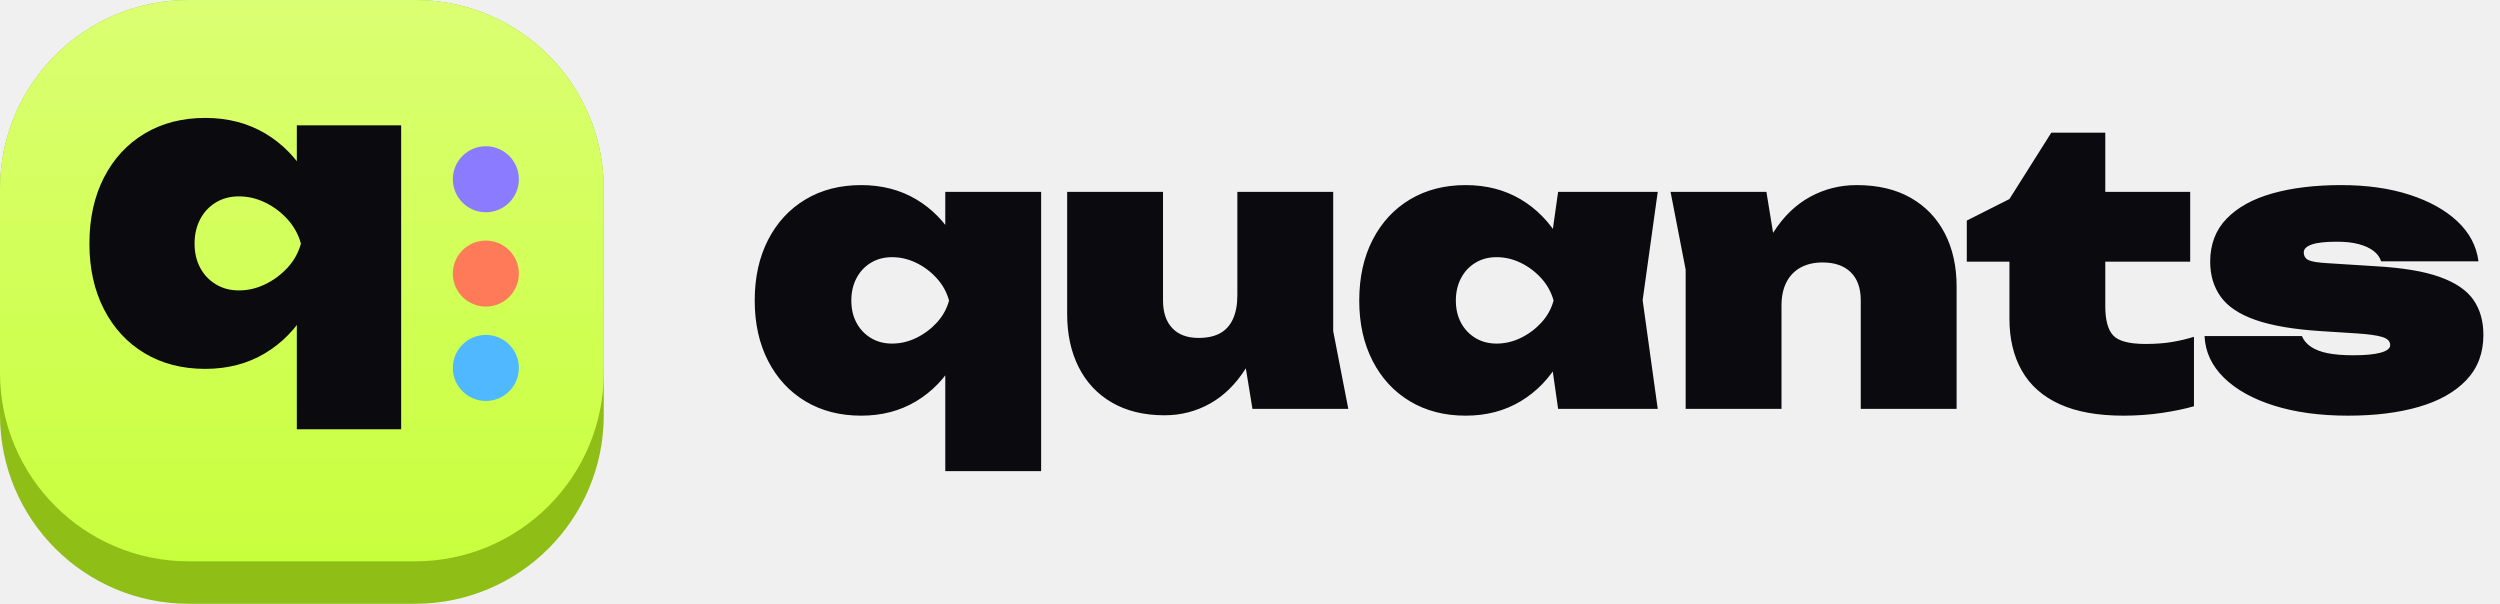
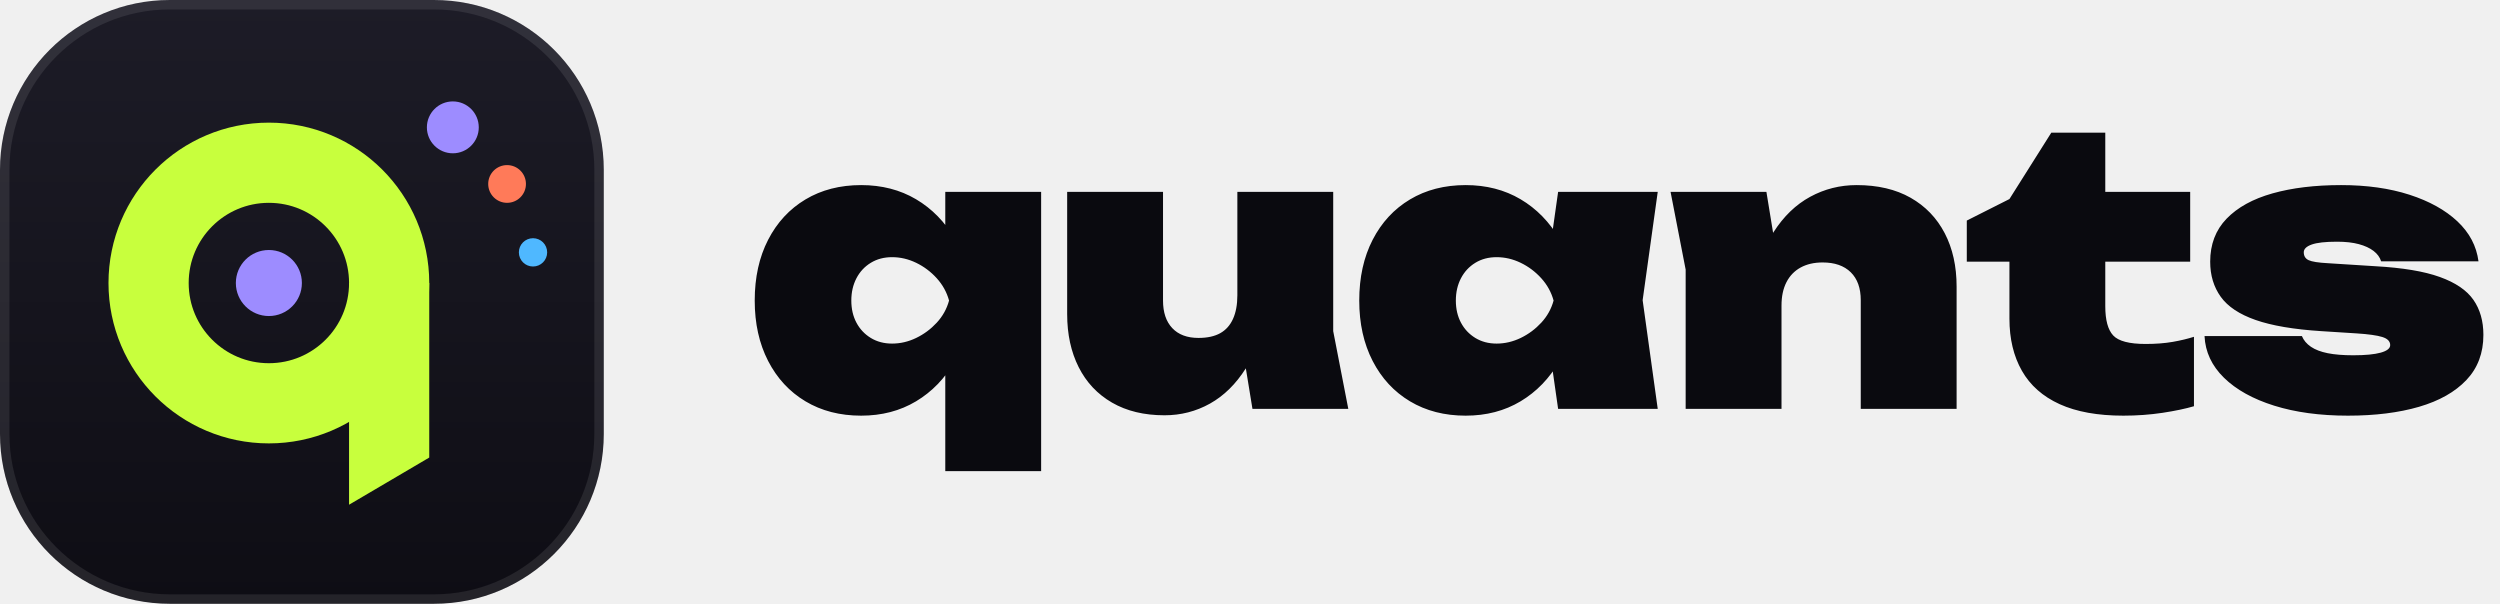
<svg xmlns="http://www.w3.org/2000/svg" viewBox="0 0 530 128" role="img" aria-label="quants">
-   <g transform="translate(0 0)">
+   <g>
    <defs>
-       <linearGradient id="lf" x1="0" y1="0" x2="0" y2="1">
-         <stop offset="0" stop-color="#DBFF72" />
-         <stop offset="1" stop-color="#C8FF3D" />
+       <linearGradient id="lt" x1="0" y1="0" x2="0" y2="1">
+         <stop offset="0" stop-color="#1D1C27" />
+         <stop offset="1" stop-color="#0E0D14" />
      </linearGradient>
    </defs>
-     <rect width="128" height="128" rx="40" fill="#8FBF16" />
-     <rect width="128" height="119" rx="40" fill="url(#lf)" />
-     <g transform="translate(52 58) scale(0.8707) translate(-40.65 21.40)">
-       <path d="M78.6 -57.5V16.5H53.2V-16.0L54.2 -21.5V-40.5L53.2 -43.3V-57.5ZM60.7 -28.7Q59.7 -19.5 55.75 -12.65Q51.8 -5.8 45.45 -2Q39.1 1.8 30.9 1.8Q22.5 1.8 16.15 -2Q9.8 -5.8 6.25 -12.7Q2.7 -19.6 2.7 -28.7Q2.7 -37.9 6.25 -44.8Q9.8 -51.7 16.15 -55.5Q22.5 -59.3 30.9 -59.3Q39.1 -59.3 45.45 -55.55Q51.8 -51.8 55.8 -44.95Q59.8 -38.1 60.7 -28.7ZM28.3 -28.7Q28.3 -25.4 29.65 -22.85Q31.0 -20.3 33.45 -18.8Q35.9 -17.3 39.1 -17.3Q42.4 -17.3 45.5 -18.8Q48.6 -20.3 50.95 -22.85Q53.3 -25.4 54.2 -28.7Q53.3 -32.0 50.95 -34.6Q48.6 -37.2 45.5 -38.7Q42.4 -40.2 39.1 -40.2Q35.9 -40.2 33.45 -38.7Q31.0 -37.2 29.65 -34.6Q28.3 -32.0 28.3 -28.7Z" fill="#0A0A0F" />
-     </g>
-     <circle cx="103" cy="38" r="7" fill="#8B7BFF" />
-     <circle cx="103" cy="58" r="7" fill="#FF7A59" />
-     <circle cx="103" cy="78" r="7" fill="#4FB8FF" />
+     <rect width="128" height="128" rx="36" fill="url(#lt)" />
+     <rect x="1" y="1" width="126" height="126" rx="35" fill="none" stroke="#FFFFFF" stroke-opacity="0.09" stroke-width="2" />
+     <circle cx="57" cy="60" r="25.5" fill="none" stroke="#C8FF3D" stroke-width="17" />
+     <path d="M74 60 H91 V97 L74 107 Z" fill="#C8FF3D" />
+     <circle cx="57" cy="60" r="7" fill="#9D8CFF" />
+     <circle cx="96" cy="27" r="5.5" fill="#9D8CFF" />
+     <circle cx="107.5" cy="39" r="4" fill="#FF7A59" />
+     <circle cx="113" cy="53.5" r="3" fill="#4FB8FF" />
  </g>
  <g transform="translate(157.84 86.68) scale(0.8)">
    <path d="M78.6 -57.5V16.5H53.2V-16.0L54.2 -21.5V-40.5L53.2 -43.3V-57.5ZM60.7 -28.7Q59.7 -19.5 55.75 -12.65Q51.8 -5.8 45.45 -2Q39.1 1.8 30.9 1.8Q22.5 1.8 16.15 -2Q9.8 -5.8 6.25 -12.7Q2.7 -19.6 2.7 -28.7Q2.7 -37.9 6.25 -44.8Q9.8 -51.7 16.15 -55.5Q22.5 -59.3 30.9 -59.3Q39.1 -59.3 45.45 -55.55Q51.8 -51.8 55.8 -44.95Q59.8 -38.1 60.7 -28.7ZM28.3 -28.7Q28.3 -25.4 29.65 -22.85Q31.0 -20.3 33.45 -18.8Q35.9 -17.3 39.1 -17.3Q42.4 -17.3 45.5 -18.8Q48.6 -20.3 50.95 -22.85Q53.3 -25.4 54.2 -28.7Q53.3 -32.0 50.95 -34.6Q48.6 -37.2 45.5 -38.7Q42.4 -40.2 39.1 -40.2Q35.9 -40.2 33.45 -38.7Q31.0 -37.2 29.65 -34.6Q28.3 -32.0 28.3 -28.7Z M111.3 1.7Q103.2 1.7 97.4 -1.65Q91.6 -5.0 88.55 -11.05Q85.5 -17.1 85.5 -25.1V-57.5H110.9V-28.7Q110.9 -24.0 113.35 -21.4Q115.8 -18.8 120.3 -18.8Q123.8 -18.8 126.05 -20.05Q128.3 -21.3 129.45 -23.85Q130.6 -26.4 130.6 -30.1L138.1 -26.3Q136.8 -17.0 132.85 -10.75Q128.9 -4.5 123.35 -1.4Q117.8 1.7 111.3 1.7ZM134.6 0.0 130.6 -24.5V-57.5H156.0V-20.6L160.0 0.0Z M215.6 0.0 212.7 -20.3 215.6 -28.7 212.7 -37.0 215.6 -57.5H242L238 -28.8L242 0.0ZM220.9 -28.7Q219.9 -19.5 215.95 -12.65Q212 -5.8 205.65 -2Q199.3 1.8 191.1 1.8Q182.7 1.8 176.35 -2Q170 -5.8 166.45 -12.7Q162.9 -19.6 162.9 -28.7Q162.9 -37.9 166.45 -44.8Q170 -51.7 176.35 -55.5Q182.7 -59.3 191.1 -59.3Q199.3 -59.3 205.65 -55.55Q212 -51.8 216 -44.95Q220 -38.1 220.9 -28.7ZM188.5 -28.7Q188.5 -25.4 189.85 -22.85Q191.2 -20.3 193.65 -18.8Q196.1 -17.3 199.3 -17.3Q202.6 -17.3 205.7 -18.8Q208.8 -20.3 211.15 -22.85Q213.5 -25.4 214.4 -28.7Q213.5 -32.0 211.15 -34.6Q208.8 -37.2 205.7 -38.7Q202.6 -40.2 199.3 -40.2Q196.1 -40.2 193.65 -38.7Q191.2 -37.2 189.85 -34.6Q188.5 -32.0 188.5 -28.7Z M245.4 -57.5H270.8L274.8 -33.0V0.0H249.4V-36.9ZM294.7 -59.3Q303.1 -59.3 309.0 -55.95Q314.9 -52.6 318.05 -46.55Q321.2 -40.5 321.2 -32.4V0.0H295.8V-28.8Q295.8 -33.6 293.15 -36.2Q290.5 -38.8 285.7 -38.8Q282.3 -38.8 279.85 -37.45Q277.4 -36.1 276.1 -33.55Q274.8 -31.0 274.8 -27.4L267.3 -31.2Q268.7 -40.6 272.7 -46.85Q276.7 -53.1 282.4 -56.2Q288.1 -59.3 294.7 -59.3Z M323.9 -39.0V-49.9L335.2 -55.6L346.3 -73.2H360.6V-57.5H383.1V-39.0H360.6V-27.2Q360.6 -21.7 362.7 -19.45Q364.8 -17.2 371.3 -17.2Q375.3 -17.2 378.45 -17.75Q381.6 -18.3 384.1 -19.1V-0.7Q380.7 0.3 375.75 1.05Q370.8 1.8 365.4 1.8Q355.2 1.8 348.5 -1.25Q341.8 -4.3 338.5 -10.1Q335.2 -15.9 335.2 -23.9V-39.0Z M460.8 -19.6Q460.8 -12.4 456.3 -7.65Q451.8 -2.9 443.75 -0.55Q435.7 1.8 424.9 1.8Q413.8 1.8 405.35 -0.85Q396.9 -3.5 392.05 -8.25Q387.2 -13.0 386.9 -19.3H412.7Q413.4 -17.6 415.1 -16.45Q416.8 -15.3 419.55 -14.75Q422.3 -14.2 426.3 -14.2Q431.1 -14.2 433.6 -14.9Q436.1 -15.6 436.1 -16.9Q436.1 -18.4 434.0 -19.05Q431.9 -19.7 427.2 -20.0L417.8 -20.6Q406.9 -21.3 400.45 -23.55Q394.0 -25.8 391.2 -29.7Q388.4 -33.6 388.4 -39.0Q388.4 -45.9 392.75 -50.4Q397.1 -54.9 404.9 -57.1Q412.7 -59.3 423.1 -59.3Q433.3 -59.3 441.2 -56.75Q449.1 -54.2 453.9 -49.7Q458.7 -45.2 459.5 -39.1H433.7Q433.2 -40.7 431.7 -41.85Q430.2 -43.0 427.8 -43.65Q425.4 -44.3 422.0 -44.3Q417.4 -44.3 415.3 -43.55Q413.2 -42.8 413.2 -41.5Q413.2 -40.0 414.5 -39.4Q415.8 -38.8 419.6 -38.6L432.2 -37.8Q443.0 -37.2 449.25 -34.95Q455.5 -32.7 458.15 -28.9Q460.8 -25.1 460.8 -19.6Z" fill="#0A0A0F" />
  </g>
</svg>
